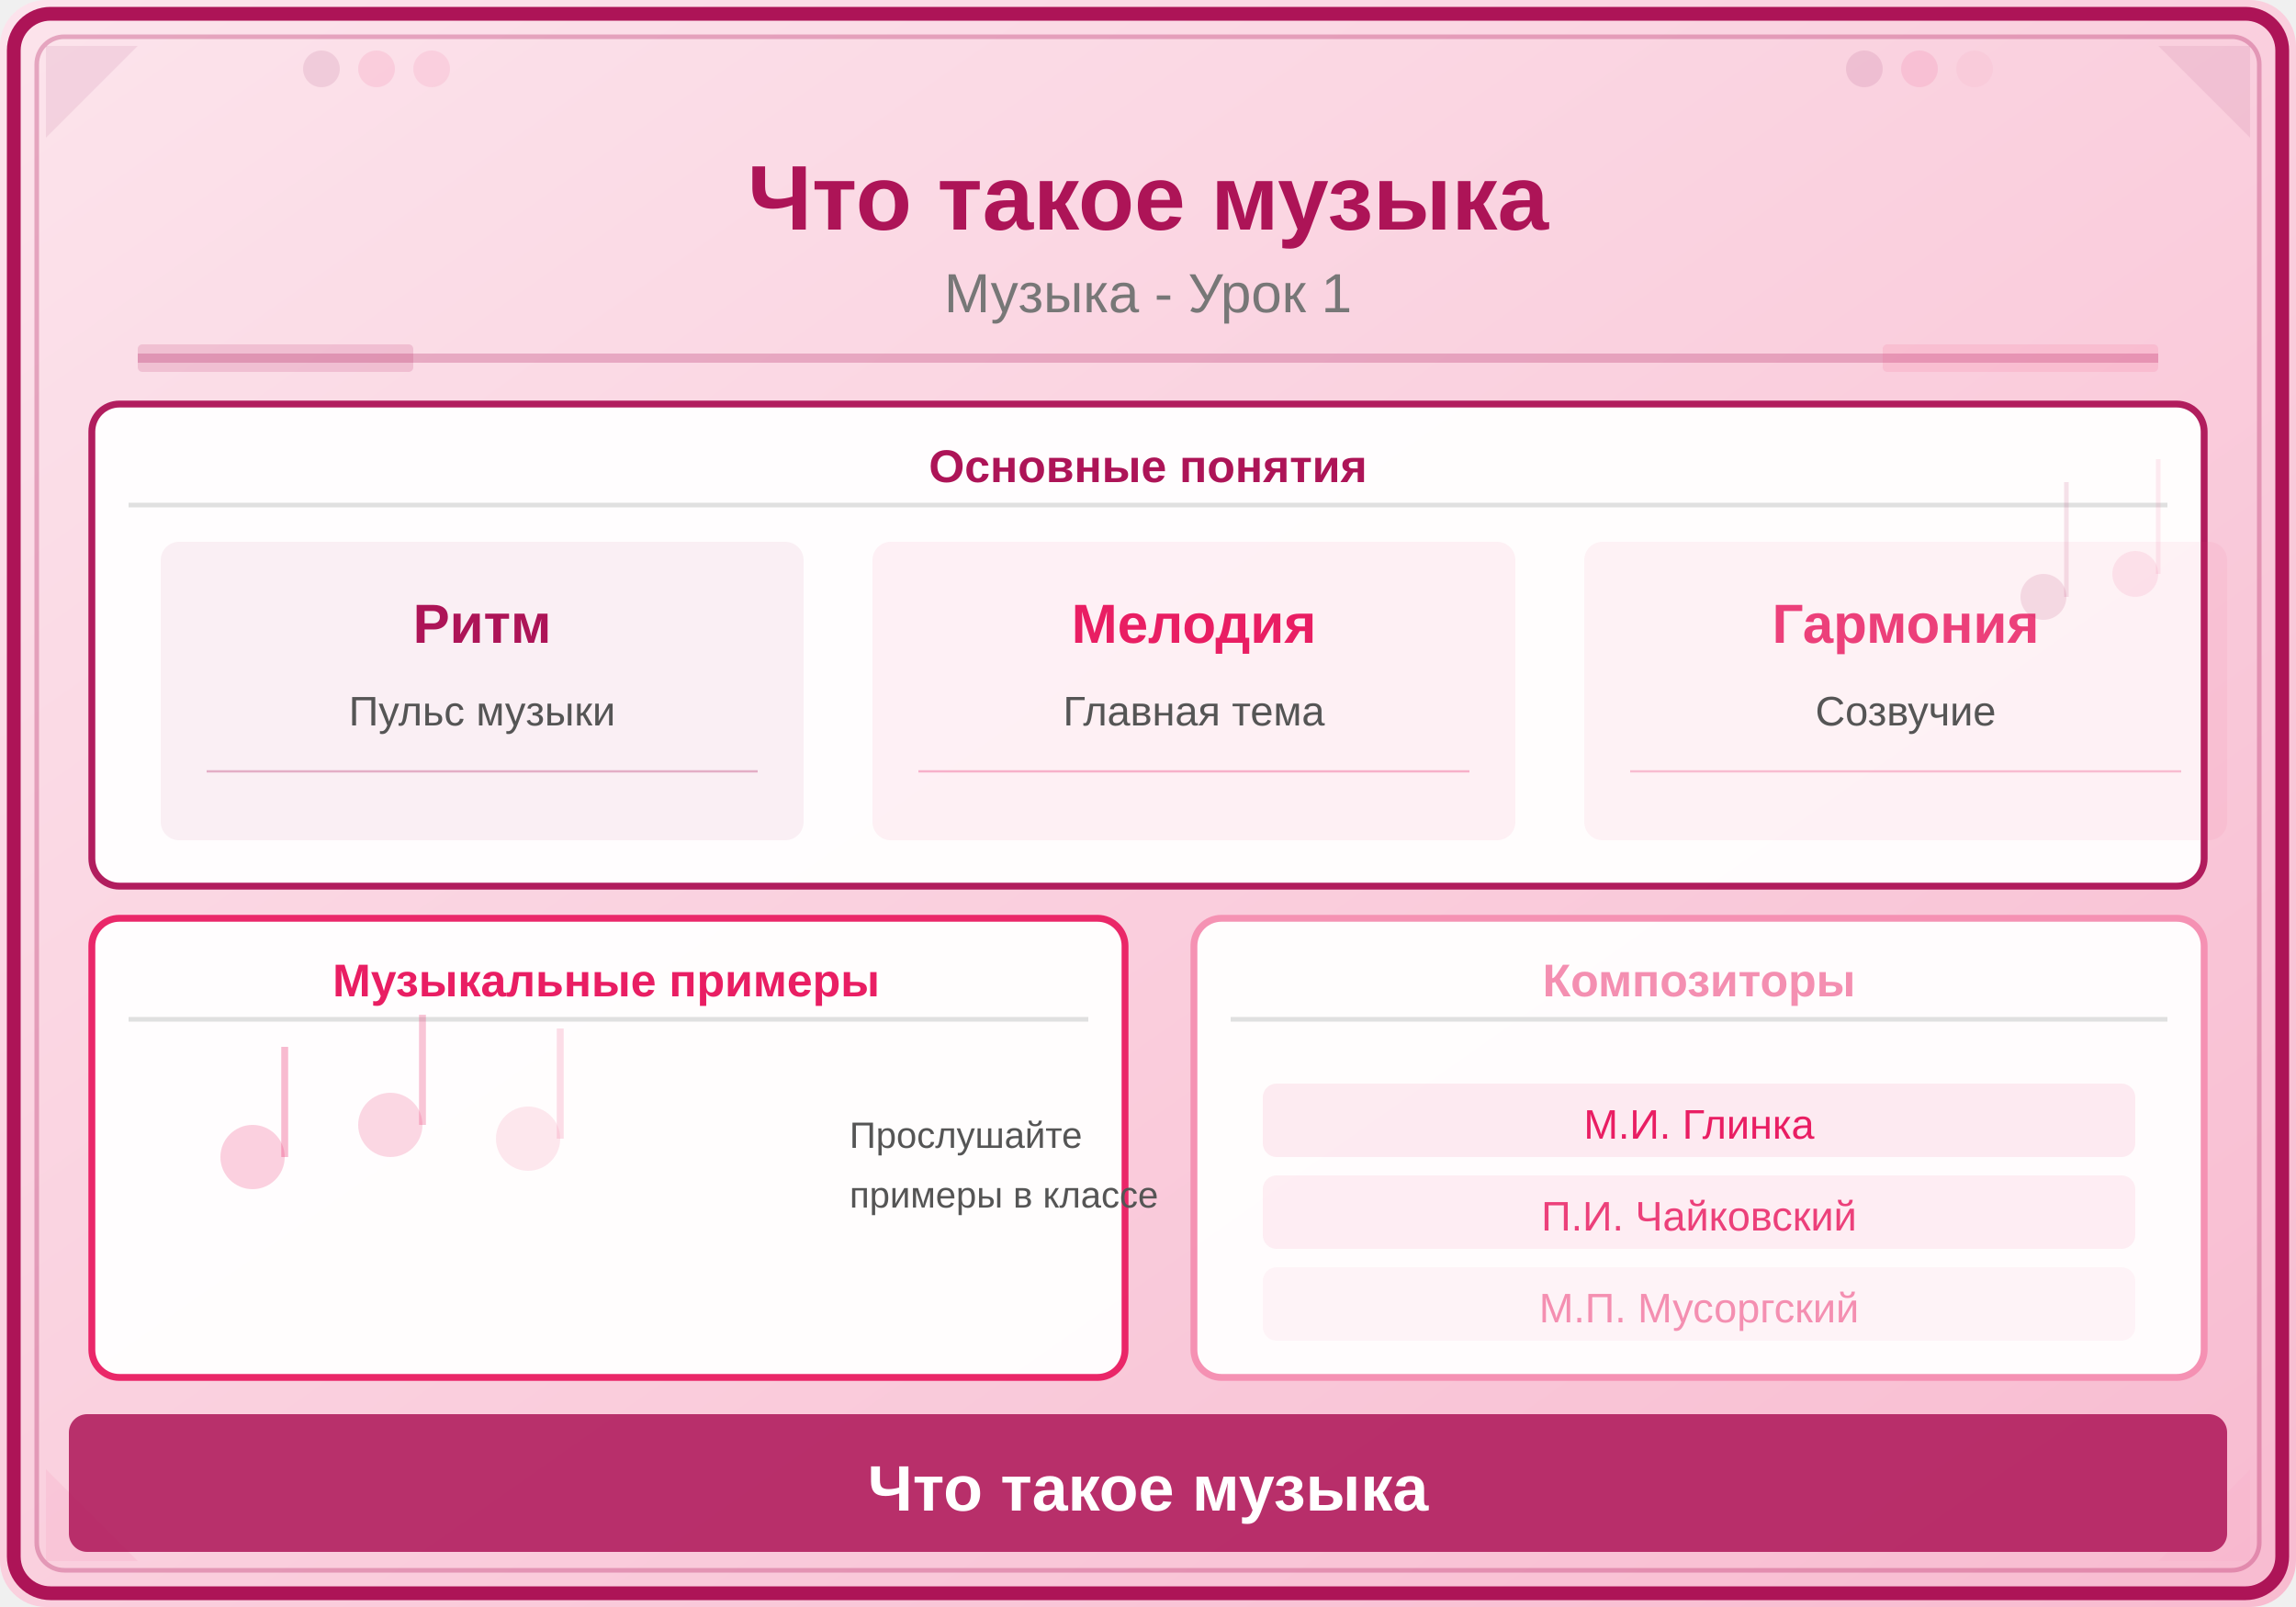
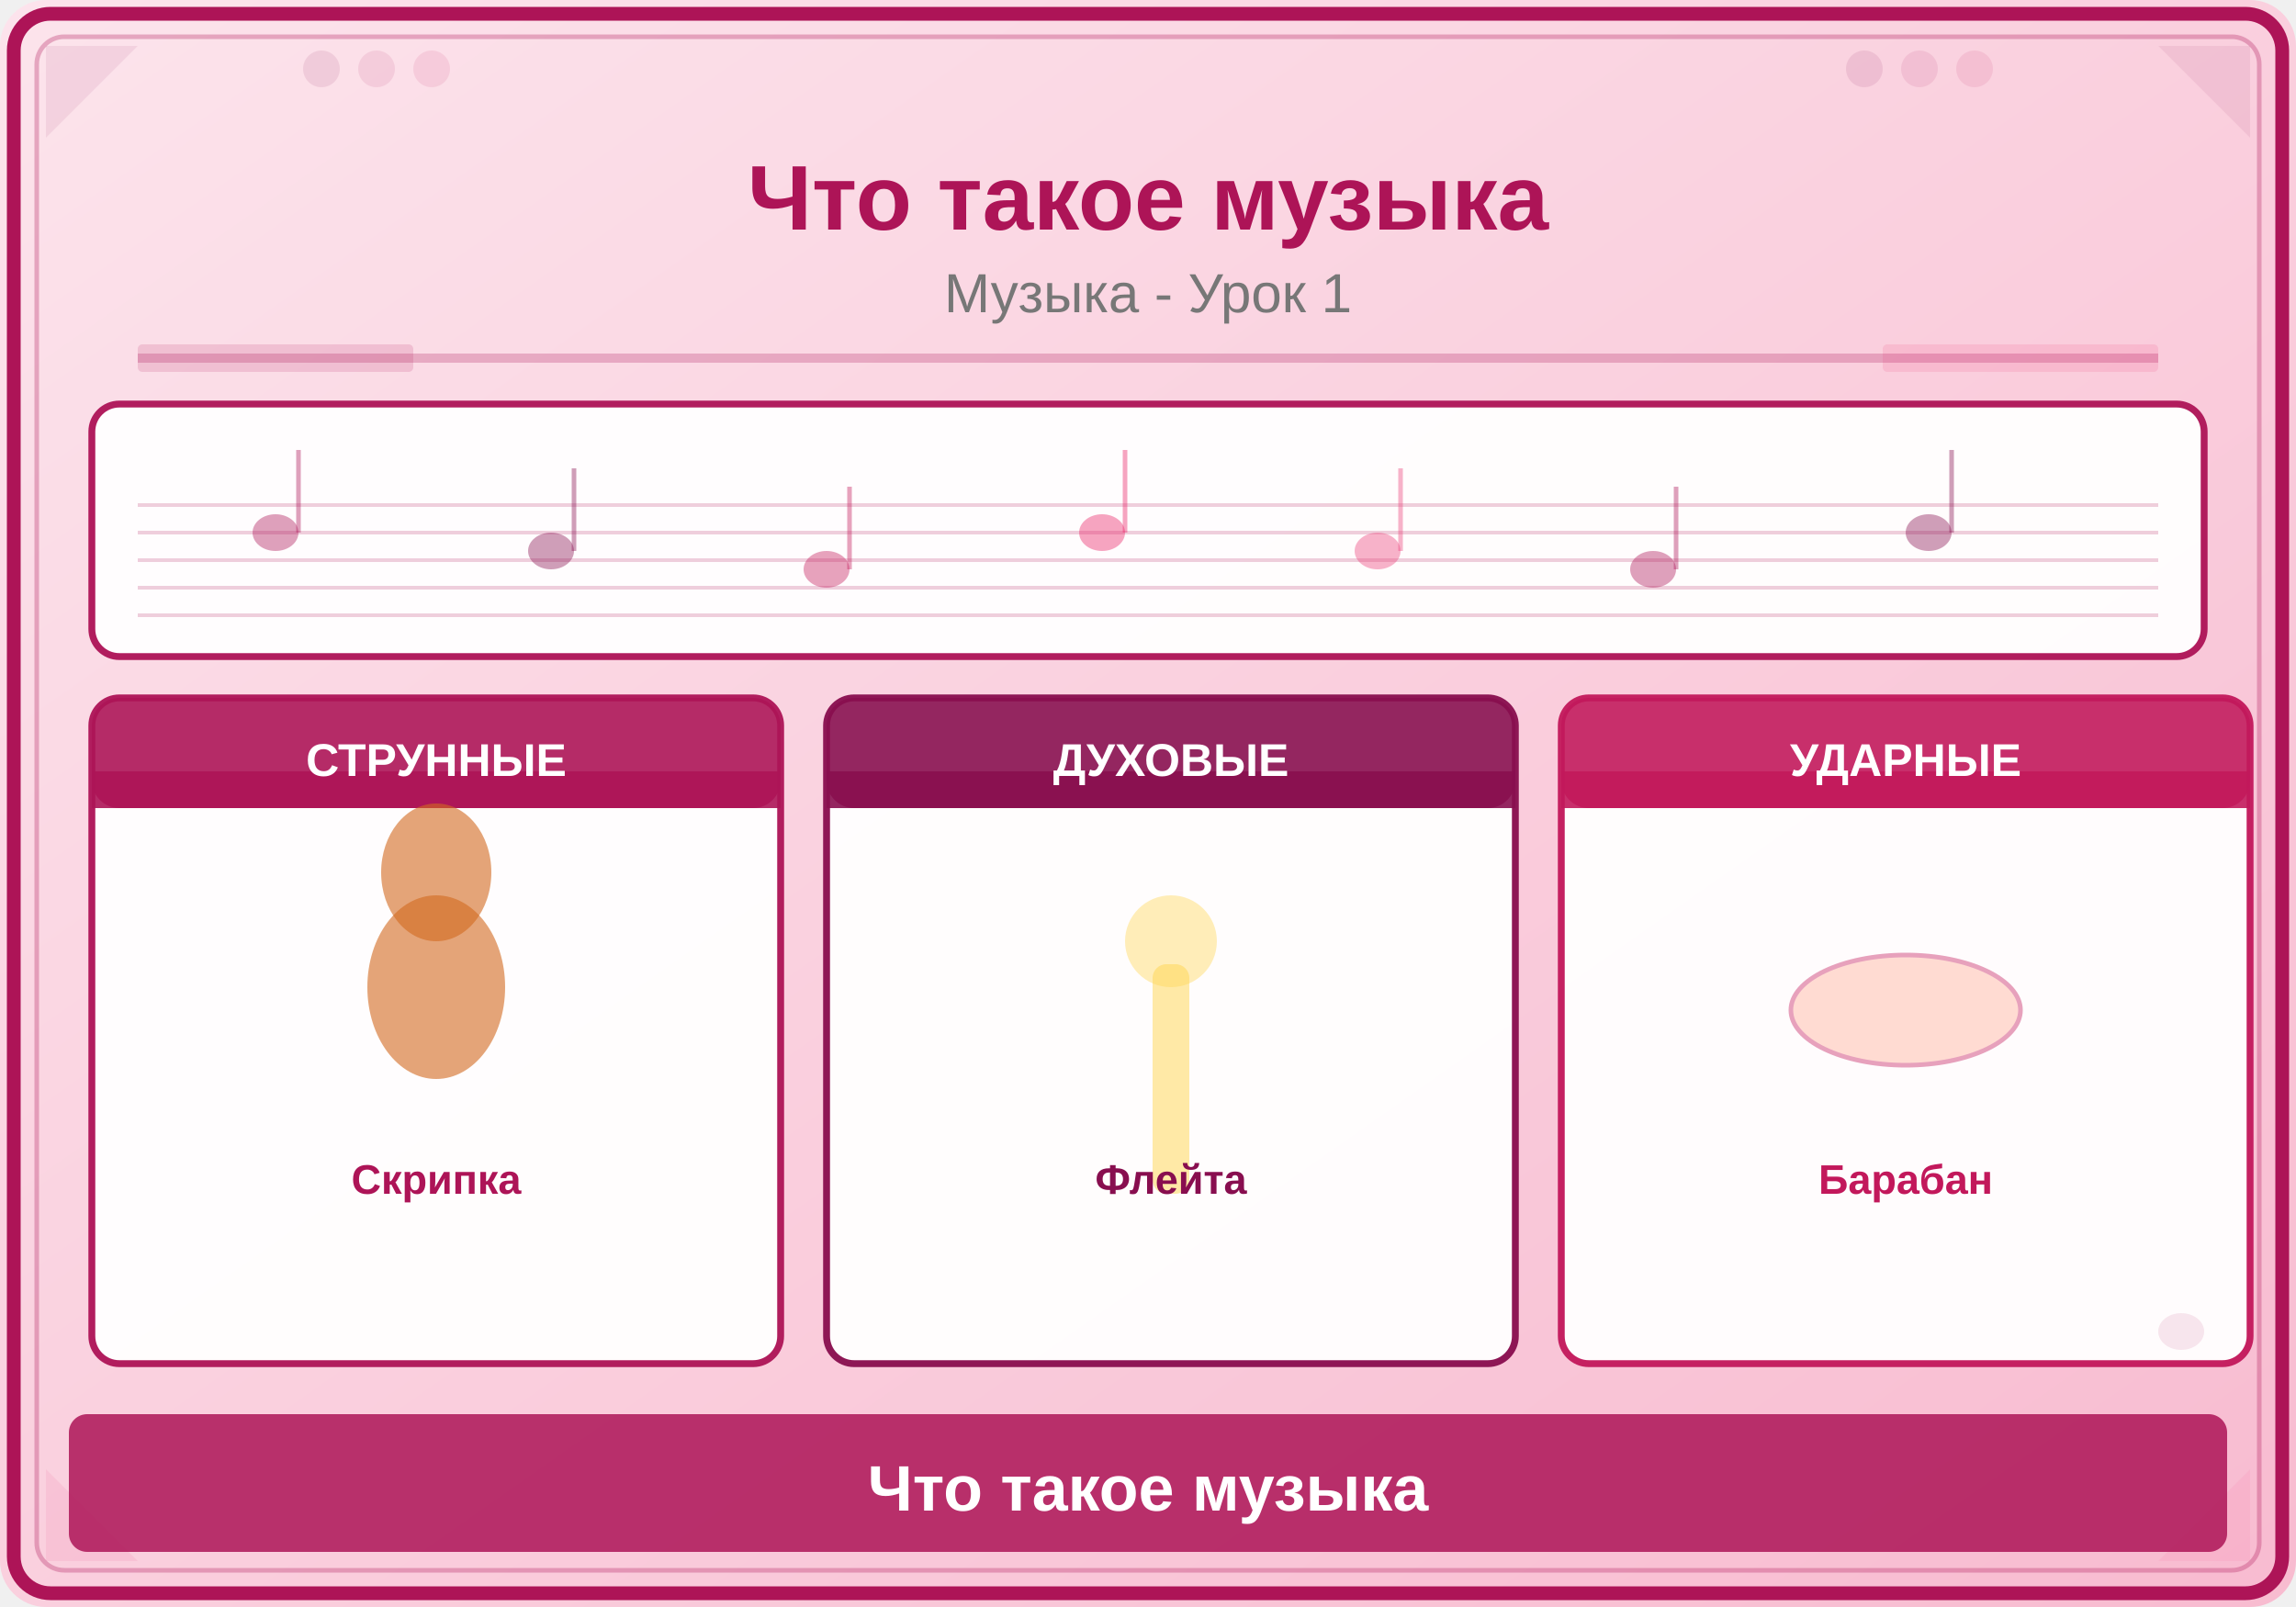
<svg xmlns="http://www.w3.org/2000/svg" viewBox="0 0 500 350">
  <defs>
    <linearGradient id="bg" x1="0" y1="0" x2="1" y2="1">
      <stop offset="0%" stop-color="#FCE4EC" />
      <stop offset="100%" stop-color="#F8BBD0" />
    </linearGradient>
  </defs>
  <rect width="500" height="350" fill="url(#bg)" rx="10" />
  <rect x="3" y="3" width="494" height="344" rx="8" fill="none" stroke="#AD1457" stroke-width="3" />
  <rect x="8" y="8" width="484" height="334" rx="6" fill="none" stroke="#AD1457" stroke-width="1" opacity="0.3" />
  <polygon points="10,10 30,10 10,30" fill="#880E4F" opacity="0.08" />
  <polygon points="490,10 470,10 490,30" fill="#880E4F" opacity="0.08" />
-   <polygon points="10,340 30,340 10,320" fill="#EC407A" opacity="0.08" />
-   <polygon points="490,340 470,340 490,320" fill="#F48FB1" opacity="0.08" />
+   <polygon points="10,340 30,340 10,320" fill="#E91E63" opacity="0.08" />
+   <polygon points="490,340 470,340 490,320" fill="#EC407A" opacity="0.08" />
  <circle cx="70" cy="15" r="4" fill="#880E4F" opacity="0.1" />
-   <circle cx="82" cy="15" r="4" fill="#E91E63" opacity="0.1" />
-   <circle cx="94" cy="15" r="4" fill="#EC407A" opacity="0.1" />
+   <circle cx="82" cy="15" r="4" fill="#AD1457" opacity="0.1" />
+   <circle cx="94" cy="15" r="4" fill="#C2185B" opacity="0.1" />
  <circle cx="406" cy="15" r="4" fill="#880E4F" opacity="0.1" />
-   <circle cx="418" cy="15" r="4" fill="#E91E63" opacity="0.1" />
-   <circle cx="430" cy="15" r="4" fill="#F48FB1" opacity="0.1" />
+   <circle cx="418" cy="15" r="4" fill="#AD1457" opacity="0.1" />
+   <circle cx="430" cy="15" r="4" fill="#C2185B" opacity="0.1" />
  <text x="250" y="50" font-family="Arial,sans-serif" font-size="20" font-weight="bold" fill="#AD1457" text-anchor="middle">Что такое музыка</text>
  <text x="250" y="68" font-family="Arial,sans-serif" font-size="12" fill="#777" text-anchor="middle">Музыка - Урок 1</text>
  <line x1="30" y1="78" x2="470" y2="78" stroke="#AD1457" stroke-width="2" opacity="0.25" />
  <rect x="30" y="75" width="60" height="6" fill="#AD1457" opacity="0.15" rx="1" />
-   <rect x="410" y="75" width="60" height="6" fill="#EC407A" opacity="0.12" rx="1" />
-   <rect x="20" y="88" width="460" height="105" rx="6" fill="white" stroke="#AD1457" stroke-width="1.5" opacity="0.95" />
-   <text x="250" y="105" font-family="Arial,sans-serif" font-size="10" fill="#AD1457" text-anchor="middle" font-weight="bold">Основные понятия</text>
-   <line x1="28" y1="110" x2="472" y2="110" stroke="#E0E0E0" stroke-width="1" />
-   <rect x="35" y="118" width="140" height="65" rx="4" fill="#AD1457" opacity="0.06" />
-   <text x="105" y="140" font-family="Arial,sans-serif" font-size="12" fill="#AD1457" text-anchor="middle" font-weight="bold">Ритм</text>
-   <text x="105" y="158" font-family="Arial,sans-serif" font-size="9" fill="#555" text-anchor="middle">Пульс музыки</text>
-   <line x1="45" y1="168" x2="165" y2="168" stroke="#AD1457" stroke-width="0.5" opacity="0.3" />
-   <rect x="190" y="118" width="140" height="65" rx="4" fill="#E91E63" opacity="0.06" />
-   <text x="260" y="140" font-family="Arial,sans-serif" font-size="12" fill="#E91E63" text-anchor="middle" font-weight="bold">Мелодия</text>
-   <text x="260" y="158" font-family="Arial,sans-serif" font-size="9" fill="#555" text-anchor="middle">Главная тема</text>
-   <line x1="200" y1="168" x2="320" y2="168" stroke="#E91E63" stroke-width="0.5" opacity="0.3" />
-   <rect x="345" y="118" width="140" height="65" rx="4" fill="#EC407A" opacity="0.06" />
-   <text x="415" y="140" font-family="Arial,sans-serif" font-size="12" fill="#EC407A" text-anchor="middle" font-weight="bold">Гармония</text>
-   <text x="415" y="158" font-family="Arial,sans-serif" font-size="9" fill="#555" text-anchor="middle">Созвучие</text>
-   <line x1="355" y1="168" x2="475" y2="168" stroke="#EC407A" stroke-width="0.5" opacity="0.3" />
-   <rect x="20" y="200" width="225" height="100" rx="6" fill="white" stroke="#E91E63" stroke-width="1.5" opacity="0.95" />
-   <text x="132" y="217" font-family="Arial,sans-serif" font-size="10" fill="#E91E63" text-anchor="middle" font-weight="bold">Музыкальные примеры</text>
-   <line x1="28" y1="222" x2="237" y2="222" stroke="#E0E0E0" stroke-width="1" />
-   <circle cx="55" cy="252" r="7" fill="#E91E63" opacity="0.2" />
-   <line x1="62" y1="252" x2="62" y2="228" stroke="#E91E63" stroke-width="1.5" opacity="0.3" />
-   <circle cx="85" cy="245" r="7" fill="#EC407A" opacity="0.2" />
-   <line x1="92" y1="245" x2="92" y2="221" stroke="#EC407A" stroke-width="1.5" opacity="0.3" />
-   <circle cx="115" cy="248" r="7" fill="#F48FB1" opacity="0.2" />
-   <line x1="122" y1="248" x2="122" y2="224" stroke="#F48FB1" stroke-width="1.5" opacity="0.3" />
-   <text x="185" y="250" font-family="Arial,sans-serif" font-size="8" fill="#555">Прослушайте</text>
-   <text x="185" y="263" font-family="Arial,sans-serif" font-size="8" fill="#555">примеры в классе</text>
-   <rect x="260" y="200" width="220" height="100" rx="6" fill="white" stroke="#F48FB1" stroke-width="1.5" opacity="0.95" />
-   <text x="370" y="217" font-family="Arial,sans-serif" font-size="10" fill="#F48FB1" text-anchor="middle" font-weight="bold">Композиторы</text>
-   <line x1="268" y1="222" x2="472" y2="222" stroke="#E0E0E0" stroke-width="1" />
-   <rect x="275" y="236" width="190" height="16" rx="3" fill="#E91E63" opacity="0.08" />
-   <text x="370" y="248" font-family="Arial,sans-serif" font-size="9" fill="#E91E63" text-anchor="middle">М.И. Глинка</text>
-   <rect x="275" y="256" width="190" height="16" rx="3" fill="#EC407A" opacity="0.08" />
-   <text x="370" y="268" font-family="Arial,sans-serif" font-size="9" fill="#EC407A" text-anchor="middle">П.И. Чайковский</text>
-   <rect x="275" y="276" width="190" height="16" rx="3" fill="#F48FB1" opacity="0.08" />
-   <text x="370" y="288" font-family="Arial,sans-serif" font-size="9" fill="#F48FB1" text-anchor="middle">М.П. Мусоргский</text>
+   <rect x="410" y="75" width="60" height="6" fill="#E91E63" opacity="0.12" rx="1" />
+   <rect x="20" y="88" width="460" height="55" rx="6" fill="white" stroke="#AD1457" stroke-width="1.5" opacity="0.95" />
+   <line x1="30" y1="110" x2="470" y2="110" stroke="#AD1457" stroke-width="0.8" opacity="0.2" />
+   <line x1="30" y1="116" x2="470" y2="116" stroke="#AD1457" stroke-width="0.8" opacity="0.2" />
+   <line x1="30" y1="122" x2="470" y2="122" stroke="#AD1457" stroke-width="0.8" opacity="0.2" />
+   <line x1="30" y1="128" x2="470" y2="128" stroke="#AD1457" stroke-width="0.8" opacity="0.2" />
+   <line x1="30" y1="134" x2="470" y2="134" stroke="#AD1457" stroke-width="0.8" opacity="0.2" />
+   <ellipse cx="60" cy="116" rx="5" ry="4" fill="#AD1457" opacity="0.4" />
+   <line x1="65" y1="116" x2="65" y2="98" stroke="#AD1457" stroke-width="1" opacity="0.4" />
+   <ellipse cx="120" cy="120" rx="5" ry="4" fill="#880E4F" opacity="0.4" />
+   <line x1="125" y1="120" x2="125" y2="102" stroke="#880E4F" stroke-width="1" opacity="0.4" />
+   <ellipse cx="180" cy="124" rx="5" ry="4" fill="#C2185B" opacity="0.4" />
+   <line x1="185" y1="124" x2="185" y2="106" stroke="#C2185B" stroke-width="1" opacity="0.4" />
+   <ellipse cx="240" cy="116" rx="5" ry="4" fill="#E91E63" opacity="0.4" />
+   <line x1="245" y1="116" x2="245" y2="98" stroke="#E91E63" stroke-width="1" opacity="0.4" />
+   <ellipse cx="300" cy="120" rx="5" ry="4" fill="#EC407A" opacity="0.4" />
+   <line x1="305" y1="120" x2="305" y2="102" stroke="#EC407A" stroke-width="1" opacity="0.4" />
+   <ellipse cx="360" cy="124" rx="5" ry="4" fill="#AD1457" opacity="0.4" />
+   <line x1="365" y1="124" x2="365" y2="106" stroke="#AD1457" stroke-width="1" opacity="0.4" />
+   <ellipse cx="420" cy="116" rx="5" ry="4" fill="#880E4F" opacity="0.4" />
+   <line x1="425" y1="116" x2="425" y2="98" stroke="#880E4F" stroke-width="1" opacity="0.4" />
+   <rect x="20" y="152" width="150" height="145" rx="6" fill="white" stroke="#AD1457" stroke-width="1.5" opacity="0.95" />
+   <rect x="20" y="152" width="150" height="24" rx="6" fill="#AD1457" opacity="0.9" />
+   <rect x="20" y="168" width="150" height="8" fill="#AD1457" opacity="0.9" />
+   <text x="95" y="169" font-family="Arial,sans-serif" font-size="10" font-weight="bold" fill="white" text-anchor="middle">СТРУННЫЕ</text>
+   <ellipse cx="95" cy="215" rx="15" ry="20" fill="#D2691E" opacity="0.6" />
+   <ellipse cx="95" cy="190" rx="12" ry="15" fill="#D2691E" opacity="0.6" />
+   <text x="95" y="260" font-family="Arial,sans-serif" font-size="9" fill="#AD1457" text-anchor="middle" font-weight="bold">Скрипка</text>
+   <rect x="180" y="152" width="150" height="145" rx="6" fill="white" stroke="#880E4F" stroke-width="1.5" opacity="0.95" />
+   <rect x="180" y="152" width="150" height="24" rx="6" fill="#880E4F" opacity="0.9" />
+   <rect x="180" y="168" width="150" height="8" fill="#880E4F" opacity="0.9" />
+   <text x="255" y="169" font-family="Arial,sans-serif" font-size="10" font-weight="bold" fill="white" text-anchor="middle">ДУХОВЫЕ</text>
+   <rect x="251" y="210" width="8" height="50" rx="3" fill="#FFD54F" opacity="0.5" />
+   <circle cx="255" cy="205" r="10" fill="#FFD54F" opacity="0.4" />
+   <text x="255" y="260" font-family="Arial,sans-serif" font-size="9" fill="#880E4F" text-anchor="middle" font-weight="bold">Флейта</text>
+   <rect x="340" y="152" width="150" height="145" rx="6" fill="white" stroke="#C2185B" stroke-width="1.5" opacity="0.95" />
+   <rect x="340" y="152" width="150" height="24" rx="6" fill="#C2185B" opacity="0.9" />
+   <rect x="340" y="168" width="150" height="8" fill="#C2185B" opacity="0.9" />
+   <text x="415" y="169" font-family="Arial,sans-serif" font-size="10" font-weight="bold" fill="white" text-anchor="middle">УДАРНЫЕ</text>
+   <ellipse cx="415" cy="220" rx="25" ry="12" fill="#FFAB91" opacity="0.4" stroke="#C2185B" stroke-width="1" />
+   <text x="415" y="260" font-family="Arial,sans-serif" font-size="9" fill="#C2185B" text-anchor="middle" font-weight="bold">Барабан</text>
+   <ellipse cx="475" cy="290" rx="5" ry="4" fill="#AD1457" opacity="0.1" />
  <rect x="15" y="308" width="470" height="30" rx="4" fill="#AD1457" opacity="0.85" />
  <text x="250" y="329" font-family="Arial,sans-serif" font-size="14" text-anchor="middle" fill="white" font-weight="bold">Что такое музыка</text>
-   <circle cx="445" cy="130" r="5" fill="#AD1457" opacity="0.12" />
-   <line x1="450" y1="130" x2="450" y2="105" stroke="#AD1457" stroke-width="1" opacity="0.12" />
-   <circle cx="465" cy="125" r="5" fill="#EC407A" opacity="0.1" />
-   <line x1="470" y1="125" x2="470" y2="100" stroke="#EC407A" stroke-width="1" opacity="0.1" />
</svg>
